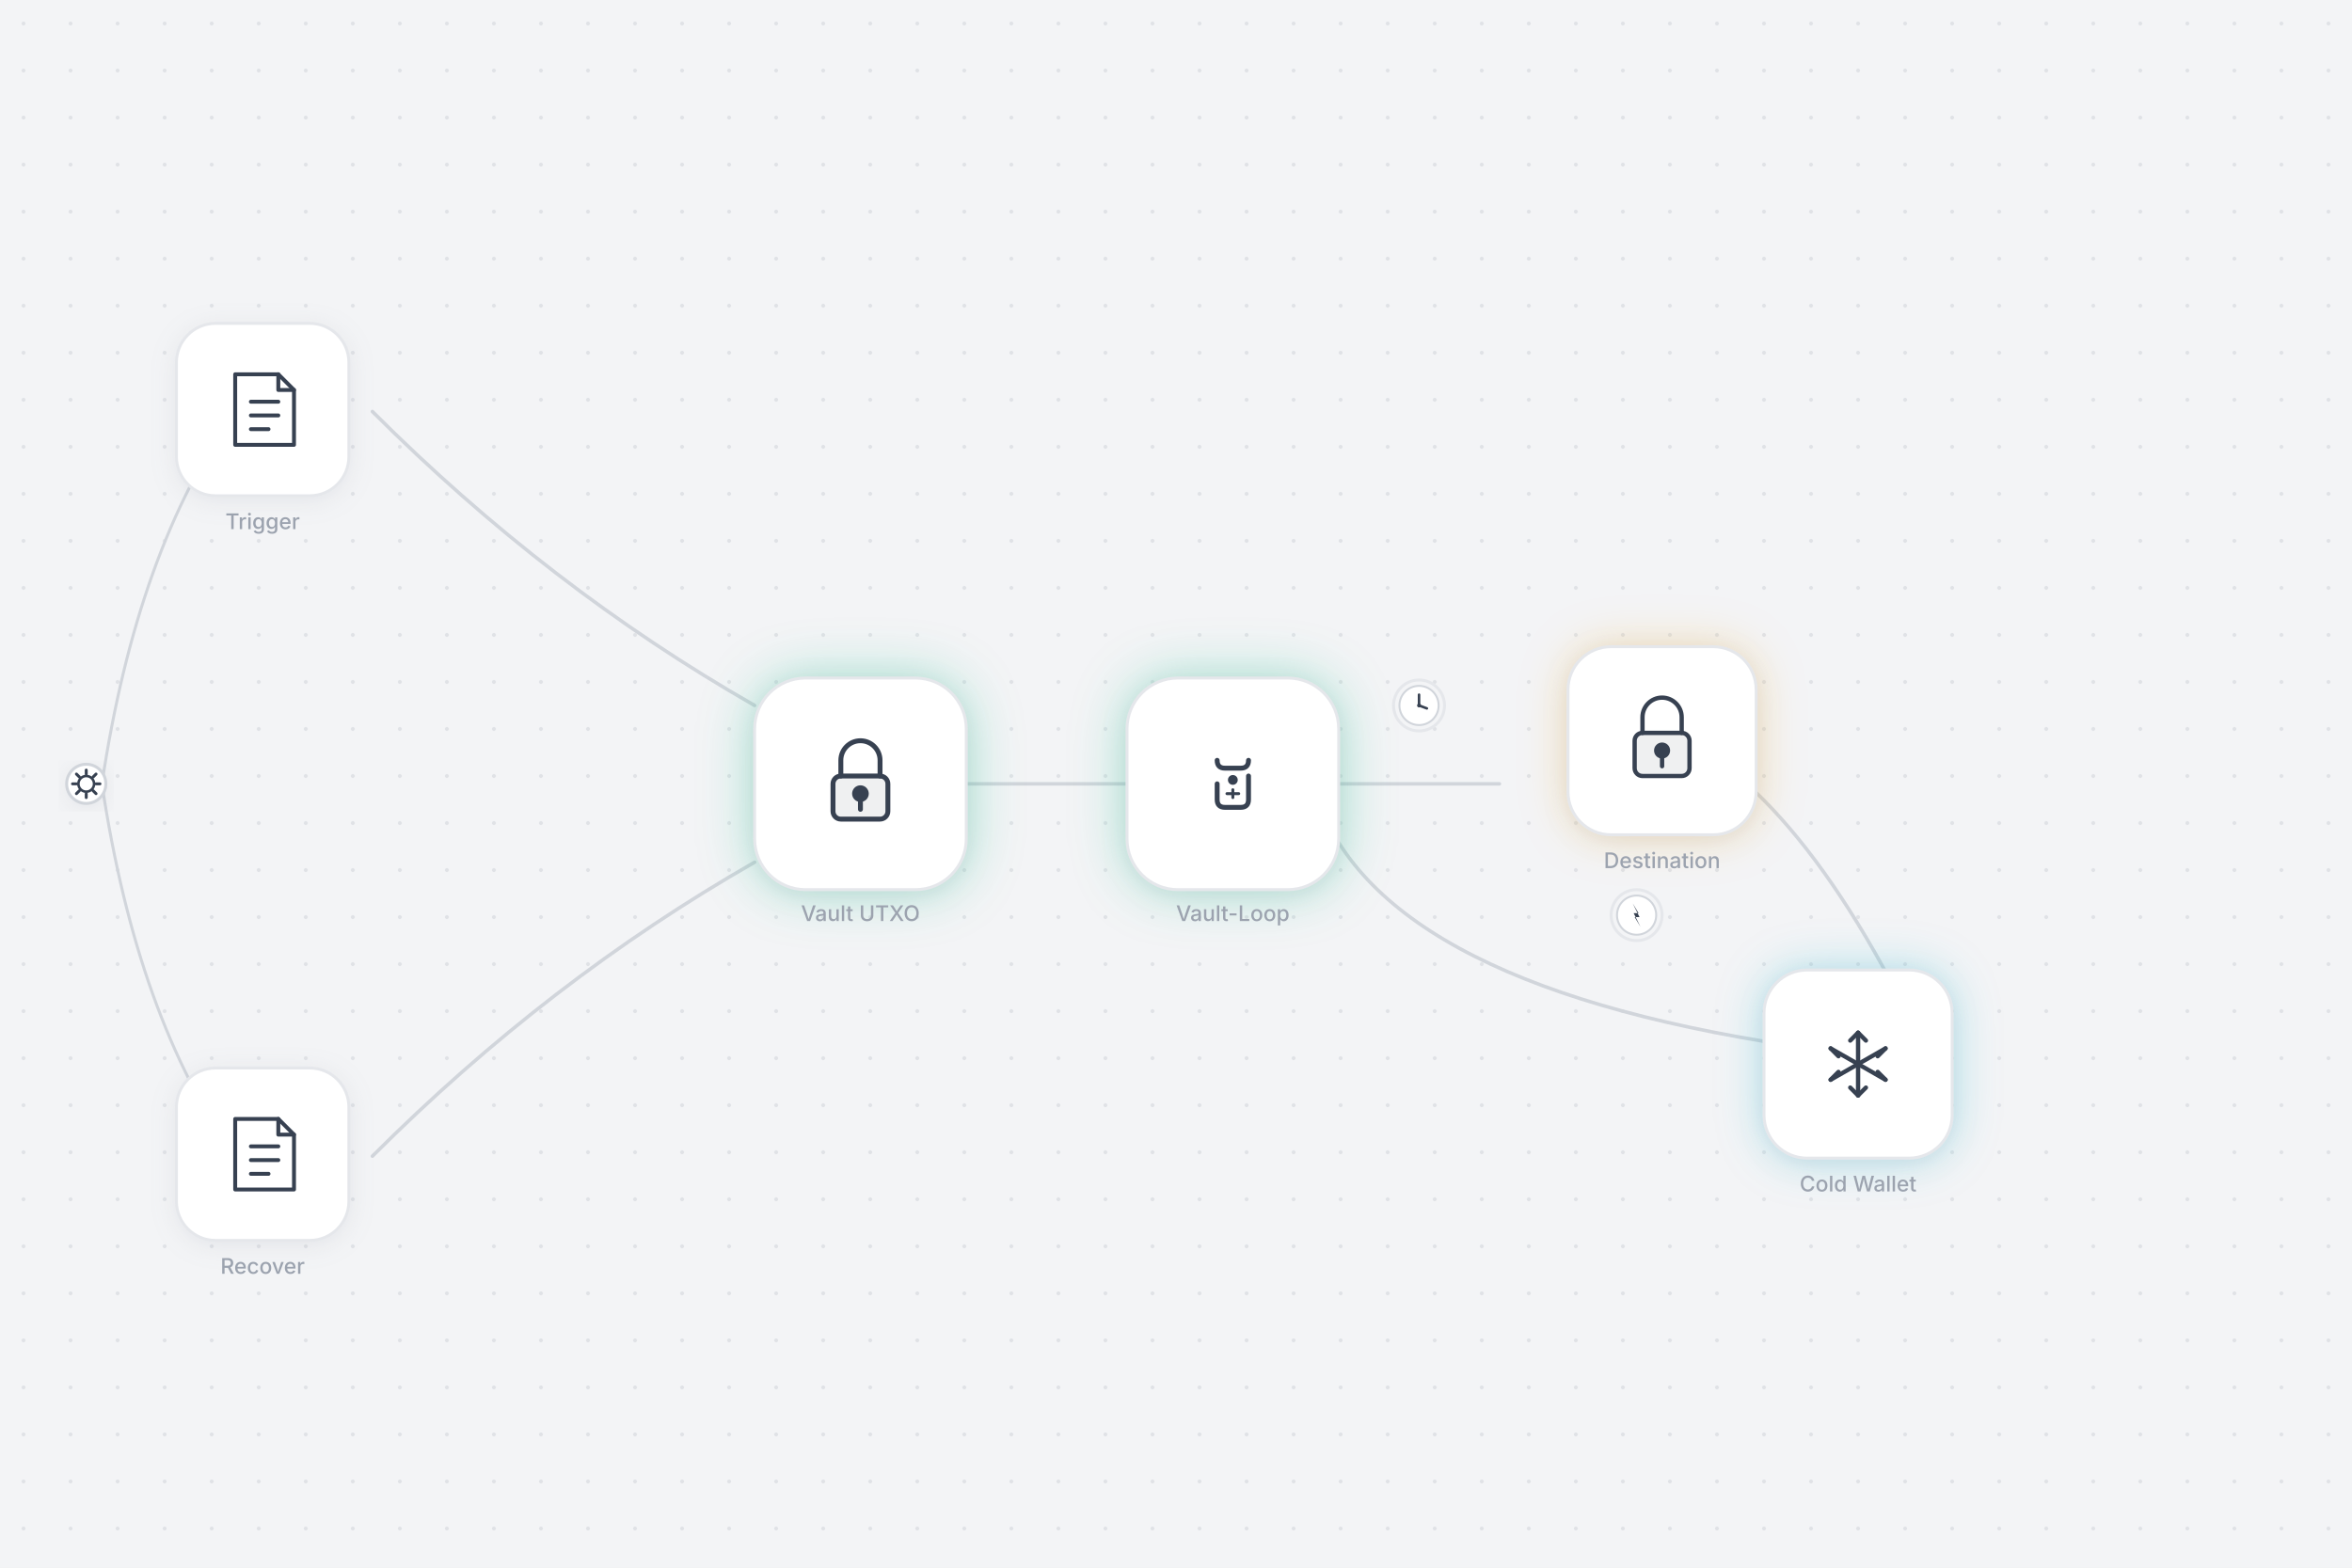
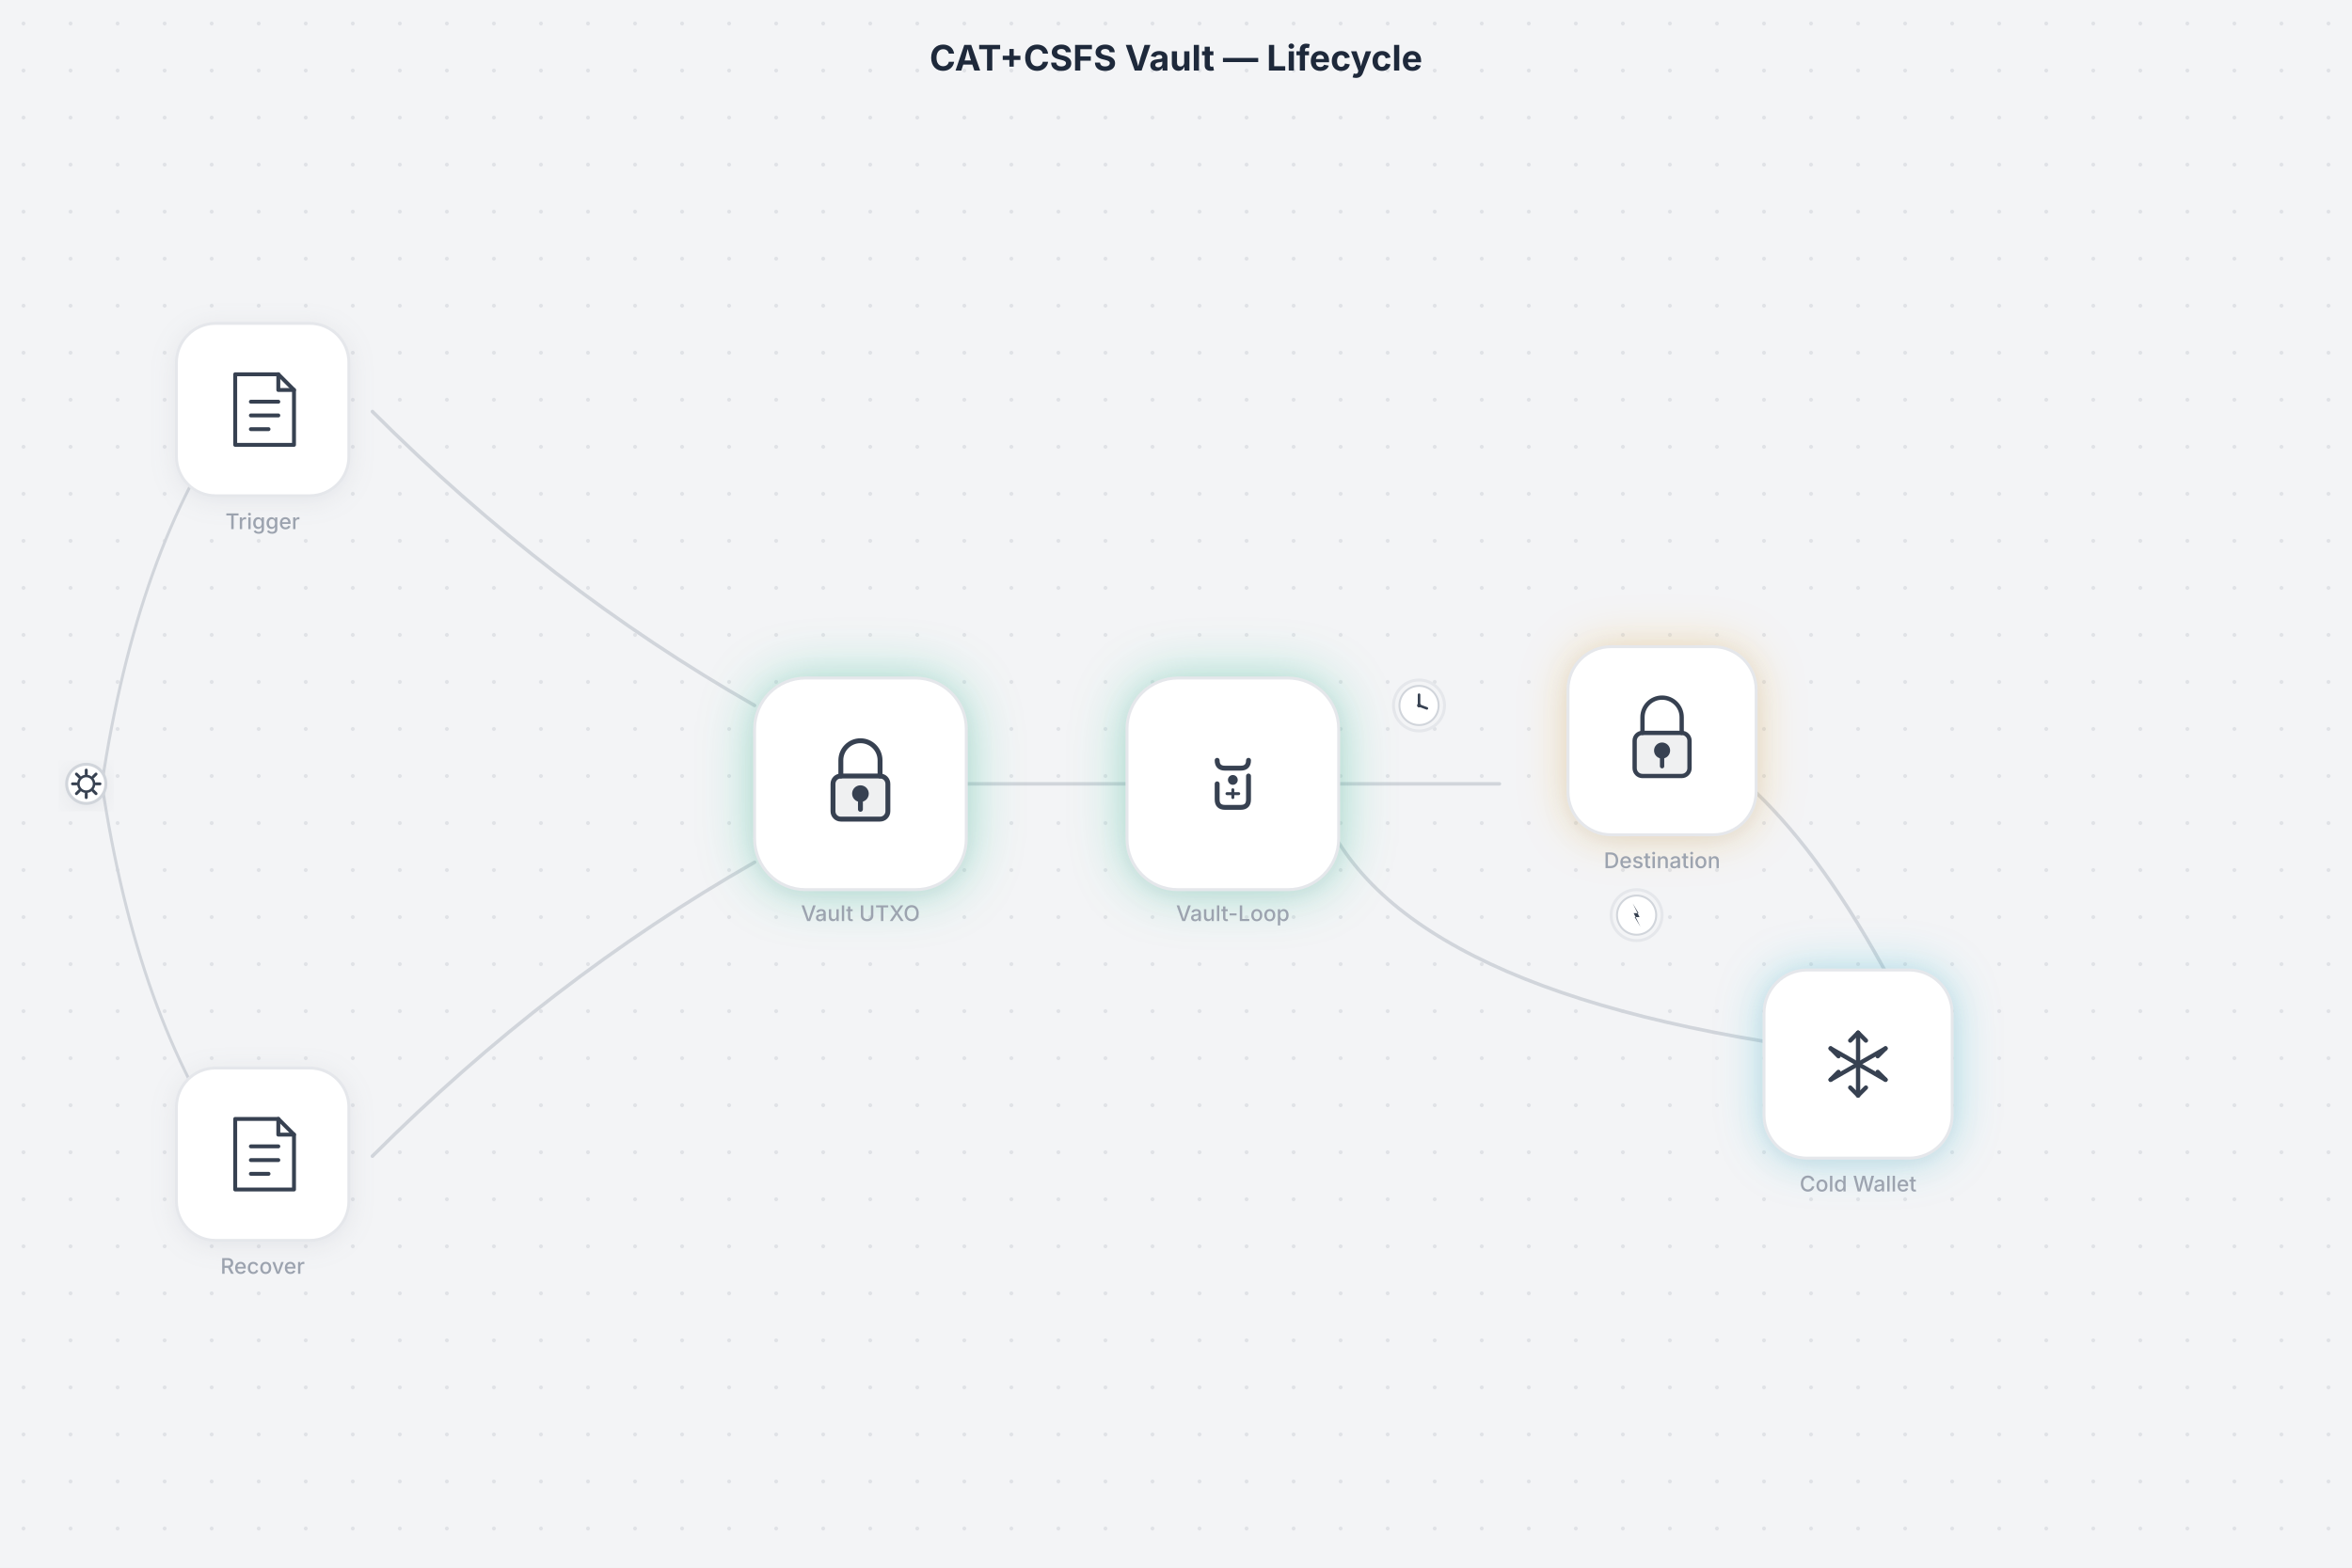
<svg xmlns="http://www.w3.org/2000/svg" viewBox="0 0 1200 800" width="1200" height="800" font-family="system-ui, -apple-system, sans-serif">
  <defs>
    <pattern id="dots" width="24" height="24" patternUnits="userSpaceOnUse">
      <circle cx="12" cy="12" r="1" fill="#c9cdd3" opacity="0.45" />
    </pattern>
    <filter id="cardShadow" x="-20%" y="-20%" width="140%" height="140%">
      <feDropShadow dx="0" dy="2" stdDeviation="6" flood-color="#9ca3b0" flood-opacity="0.18" />
    </filter>
    <filter id="activeGlow" x="-50%" y="-50%" width="200%" height="200%">
      <feDropShadow dx="0" dy="0" stdDeviation="18" flood-color="#ffffff" flood-opacity="0.55" />
      <feDropShadow dx="0" dy="0" stdDeviation="10" flood-color="#e0e7ff" flood-opacity="0.4" />
    </filter>
    <filter id="purpleGlow" x="-40%" y="-40%" width="180%" height="180%">
      <feDropShadow dx="0" dy="0" stdDeviation="12" flood-color="#8b5cf6" flood-opacity="0.3" />
    </filter>
    <filter id="emeraldGlow" x="-40%" y="-40%" width="180%" height="180%">
      <feDropShadow dx="0" dy="0" stdDeviation="14" flood-color="#10b981" flood-opacity="0.35" />
    </filter>
    <filter id="amberGlow" x="-40%" y="-40%" width="180%" height="180%">
      <feDropShadow dx="0" dy="0" stdDeviation="12" flood-color="#f59e0b" flood-opacity="0.28" />
    </filter>
    <filter id="tealGlow" x="-40%" y="-40%" width="180%" height="180%">
      <feDropShadow dx="0" dy="0" stdDeviation="12" flood-color="#06b6d4" flood-opacity="0.3" />
    </filter>
    <filter id="cyanGlow" x="-40%" y="-40%" width="180%" height="180%">
      <feDropShadow dx="0" dy="0" stdDeviation="12" flood-color="#06b6d4" flood-opacity="0.3" />
    </filter>
    <linearGradient id="purpleGrad" x1="0" y1="0" x2="1" y2="1">
      <stop offset="0%" stop-color="#8b5cf6" />
      <stop offset="100%" stop-color="#6d28d9" />
    </linearGradient>
    <linearGradient id="emeraldGrad" x1="0" y1="0" x2="1" y2="1">
      <stop offset="0%" stop-color="#10b981" />
      <stop offset="100%" stop-color="#059669" />
    </linearGradient>
    <linearGradient id="amberGrad" x1="0" y1="0" x2="1" y2="1">
      <stop offset="0%" stop-color="#f59e0b" />
      <stop offset="100%" stop-color="#d97706" />
    </linearGradient>
    <linearGradient id="tealGrad" x1="0" y1="0" x2="1" y2="1">
      <stop offset="0%" stop-color="#14b8a6" />
      <stop offset="100%" stop-color="#0d9488" />
    </linearGradient>
    <linearGradient id="coldGrad" x1="0" y1="0" x2="1" y2="1">
      <stop offset="0%" stop-color="#06b6d4" />
      <stop offset="100%" stop-color="#0891b2" />
    </linearGradient>
  </defs>
  <rect width="1200" height="800" fill="#f3f4f6" />
  <rect width="1200" height="800" fill="url(#dots)" />
+   <text x="600" y="36" fill="#1e293b" font-size="18" text-anchor="middle" font-weight="700">CAT+CSFS Vault — Lifecycle</text>
  <path d="M52,400 Q70,280 120,210" stroke="#d1d5db" stroke-width="1.5" stroke-linecap="round" fill="none" />
  <path d="M52,400 Q70,520 120,590" stroke="#d1d5db" stroke-width="1.5" stroke-linecap="round" fill="none" />
  <circle cx="44" cy="400" r="10" fill="white" stroke="#d1d5db" stroke-width="1.5" filter="url(#cardShadow)" />
  <g transform="translate(44, 400)" stroke="#374151" stroke-width="1.5" stroke-linecap="round" fill="none">
    <circle cx="0" cy="0" r="4" stroke-width="1.3" />
    <line x1="0" y1="-7" x2="0" y2="-5" />
    <line x1="0" y1="5" x2="0" y2="7" />
    <line x1="-7" y1="0" x2="-5" y2="0" />
    <line x1="5" y1="0" x2="7" y2="0" />
    <line x1="-5" y1="-5" x2="-3.5" y2="-3.5" />
    <line x1="3.5" y1="3.5" x2="5" y2="5" />
    <line x1="-5" y1="5" x2="-3.5" y2="3.5" />
    <line x1="3.5" y1="-3.5" x2="5" y2="-5" />
  </g>
  <circle cx="44" cy="400" r="14" fill="none" stroke="#8b5cf6" stroke-width="1.5" opacity="0" filter="url(#purpleGlow)">
    <animate attributeName="opacity" values="0;0;0.5;0.5;0;0" keyTimes="0;0.02;0.038;0.129;0.146;1" dur="16s" repeatCount="indefinite" />
  </circle>
  <path d="M52,400 Q70,280 120,210" stroke="#8b5cf6" stroke-width="1.8" stroke-dasharray="6,5" stroke-linecap="round" fill="none" opacity="0">
    <animate attributeName="opacity" values="0;0;0.45;0.45;0;0" keyTimes="0;0.02;0.032;0.129;0.14;1" dur="16s" repeatCount="indefinite" />
    <animate attributeName="stroke-dashoffset" from="0" to="-11" dur="0.35s" repeatCount="indefinite" />
  </path>
  <path d="M52,400 Q70,520 120,590" stroke="#8b5cf6" stroke-width="1.8" stroke-dasharray="6,5" stroke-linecap="round" fill="none" opacity="0">
    <animate attributeName="opacity" values="0;0;0.45;0.45;0;0" keyTimes="0;0.02;0.032;0.129;0.14;1" dur="16s" repeatCount="indefinite" />
    <animate attributeName="stroke-dashoffset" from="0" to="-11" dur="0.4s" repeatCount="indefinite" />
  </path>
  <path d="M190,210 Q280,300 385,360" stroke="#d1d5db" stroke-width="1.8" stroke-linecap="round" fill="none" />
  <path d="M190,590 Q280,500 385,440" stroke="#d1d5db" stroke-width="1.8" stroke-linecap="round" fill="none" />
  <line x1="482" y1="400" x2="575" y2="400" stroke="#d1d5db" stroke-width="1.8" stroke-linecap="round" />
  <line x1="683" y1="400" x2="765" y2="400" stroke="#d1d5db" stroke-width="1.8" stroke-linecap="round" />
  <path d="M683,430 Q740,520 985,542" stroke="#d1d5db" stroke-width="1.8" stroke-linecap="round" fill="none" />
  <path d="M845,370 Q920,400 985,542" stroke="#d1d5db" stroke-width="1.8" stroke-linecap="round" fill="none" />
  <path d="M190,210 Q280,300 385,360" stroke="#8b5cf6" stroke-width="2.2" stroke-dasharray="8,6" stroke-linecap="round" fill="none" opacity="0">
    <animate attributeName="opacity" values="0;0;0.55;0.55;0;0" keyTimes="0;0.038;0.048;0.129;0.14;1" dur="16s" repeatCount="indefinite" />
    <animate attributeName="stroke-dashoffset" from="0" to="-14" dur="0.45s" repeatCount="indefinite" />
  </path>
  <path d="M190,590 Q280,500 385,440" stroke="#8b5cf6" stroke-width="2.2" stroke-dasharray="8,6" stroke-linecap="round" fill="none" opacity="0">
    <animate attributeName="opacity" values="0;0;0.55;0.55;0;0" keyTimes="0;0.038;0.048;0.129;0.14;1" dur="16s" repeatCount="indefinite" />
    <animate attributeName="stroke-dashoffset" from="0" to="-14" dur="0.5s" repeatCount="indefinite" />
  </path>
  <line x1="482" y1="400" x2="575" y2="400" stroke="#10b981" stroke-width="2.2" stroke-dasharray="8,6" stroke-linecap="round" opacity="0">
    <animate attributeName="opacity" values="0;0;0.55;0.55;0;0" keyTimes="0;0.14;0.151;0.223;0.234;1" dur="16s" repeatCount="indefinite" />
    <animate attributeName="stroke-dashoffset" from="0" to="-14" dur="0.4s" repeatCount="indefinite" />
  </line>
  <line x1="683" y1="400" x2="765" y2="400" stroke="#f59e0b" stroke-width="2.2" stroke-dasharray="8,6" stroke-linecap="round" opacity="0">
    <animate attributeName="opacity" values="0;0;0.55;0.55;0;0" keyTimes="0;0.32;0.343;0.5;0.523;1" dur="16s" repeatCount="indefinite" />
    <animate attributeName="stroke-dashoffset" from="0" to="-14" dur="0.8s" repeatCount="indefinite" />
  </line>
  <path d="M683,430 Q740,520 985,542" stroke="#06b6d4" stroke-width="2.2" stroke-dasharray="8,6" stroke-linecap="round" fill="none" opacity="0">
    <animate attributeName="opacity" values="0;0;0.55;0.55;0;0" keyTimes="0;0.53;0.553;0.65;0.673;1" dur="16s" repeatCount="indefinite" />
    <animate attributeName="stroke-dashoffset" from="0" to="-14" dur="0.25s" repeatCount="indefinite" />
  </path>
  <path d="M845,370 Q920,400 985,542" stroke="#ef4444" stroke-width="2.2" stroke-dasharray="8,6" stroke-linecap="round" fill="none" opacity="0">
    <animate attributeName="opacity" values="0;0;0.6;0.6;0;0" keyTimes="0;0.625;0.675;0.775;0.825;1" dur="16s" repeatCount="indefinite" />
    <animate attributeName="stroke-dashoffset" from="0" to="-14" dur="0.35s" repeatCount="indefinite" />
  </path>
  <g transform="translate(724, 360)">
    <circle cx="0" cy="0" r="13" fill="#f3f4f6" stroke="#e5e7eb" stroke-width="1.5" />
    <circle cx="0" cy="0" r="10" fill="white" stroke="#d1d5db" stroke-width="1" />
    <line x1="0" y1="0" x2="0" y2="-5.5" stroke="#374151" stroke-width="1.3" stroke-linecap="round" />
    <line x1="0" y1="0" x2="4" y2="1.5" stroke="#374151" stroke-width="1.3" stroke-linecap="round">
      <animateTransform attributeName="transform" type="rotate" values="0;0;0;360;360;0;0" keyTimes="0;0.32;0.343;0.5;0.523;0.54;1" dur="16s" repeatCount="indefinite" />
    </line>
    <circle cx="0" cy="0" r="1" fill="#374151" />
  </g>
  <g transform="translate(835, 467)">
    <circle cx="0" cy="0" r="13" fill="#f3f4f6" stroke="#e5e7eb" stroke-width="1.5" />
    <circle cx="0" cy="0" r="10" fill="white" stroke="#d1d5db" stroke-width="1" />
    <path d="M-2,-6 L1,-1 L-1.5,-1 L2,6 L-1,1 L1.5,1 Z" fill="#374151" stroke="none" />
    <circle cx="0" cy="0" r="9" fill="#06b6d4" opacity="0">
      <animate attributeName="opacity" values="0;0;0.6;0;0.6;0;0.6;0;0" keyTimes="0;0.53;0.56;0.58;0.6;0.62;0.64;0.66;1" dur="16s" repeatCount="indefinite" />
    </circle>
    <path d="M-2,-6 L1,-1 L-1.5,-1 L2,6 L-1,1 L1.5,1 Z" fill="white" stroke="none" opacity="0">
      <animate attributeName="opacity" values="0;0;1;0;1;0;1;0;0" keyTimes="0;0.53;0.56;0.58;0.6;0.62;0.64;0.66;1" dur="16s" repeatCount="indefinite" />
    </path>
  </g>
  <g opacity="0">
    <animate attributeName="opacity" values="0;0;1;1;0;0" keyTimes="0;0.038;0.048;0.129;0.14;1" dur="16s" repeatCount="indefinite" />
    <circle r="3.5" fill="#8b5cf6">
      <animate attributeName="opacity" values="0.1;0.8;0.8;0.1" dur="0.75s" repeatCount="indefinite" />
      <animateMotion path="M52,400 Q70,280 120,210" dur="0.75s" repeatCount="indefinite" />
    </circle>
    <circle r="2" fill="#c4b5fd">
      <animate attributeName="opacity" values="0.1;0.5;0.5;0.1" dur="0.75s" repeatCount="indefinite" begin="0.35s" />
      <animateMotion path="M52,400 Q70,280 120,210" dur="0.75s" repeatCount="indefinite" begin="0.35s" />
    </circle>
    <circle r="3.5" fill="#8b5cf6">
      <animate attributeName="opacity" values="0.1;0.8;0.8;0.1" dur="0.8s" repeatCount="indefinite" />
      <animateMotion path="M52,400 Q70,520 120,590" dur="0.8s" repeatCount="indefinite" />
    </circle>
    <circle r="2" fill="#c4b5fd">
      <animate attributeName="opacity" values="0.1;0.5;0.5;0.1" dur="0.8s" repeatCount="indefinite" begin="0.38s" />
      <animateMotion path="M52,400 Q70,520 120,590" dur="0.8s" repeatCount="indefinite" begin="0.38s" />
    </circle>
  </g>
  <g opacity="0">
    <animate attributeName="opacity" values="0;0;1;1;0;0" keyTimes="0;0.14;0.151;0.223;0.234;1" dur="16s" repeatCount="indefinite" />
    <circle r="3.5" fill="#10b981">
      <animate attributeName="opacity" values="0.1;0.8;0.8;0.1" dur="0.7s" repeatCount="indefinite" />
      <animateMotion path="M190,210 Q280,300 385,360" dur="0.7s" repeatCount="indefinite" />
    </circle>
    <circle r="2" fill="#6ee7b7">
      <animate attributeName="opacity" values="0.1;0.5;0.5;0.1" dur="0.7s" repeatCount="indefinite" begin="0.33s" />
      <animateMotion path="M190,210 Q280,300 385,360" dur="0.7s" repeatCount="indefinite" begin="0.33s" />
    </circle>
    <circle r="3.5" fill="#10b981">
      <animate attributeName="opacity" values="0.1;0.8;0.8;0.1" dur="0.75s" repeatCount="indefinite" />
      <animateMotion path="M190,590 Q280,500 385,440" dur="0.75s" repeatCount="indefinite" />
    </circle>
    <circle r="2" fill="#6ee7b7">
      <animate attributeName="opacity" values="0.1;0.5;0.5;0.1" dur="0.75s" repeatCount="indefinite" begin="0.36s" />
      <animateMotion path="M190,590 Q280,500 385,440" dur="0.75s" repeatCount="indefinite" begin="0.36s" />
    </circle>
  </g>
  <g opacity="0">
    <animate attributeName="opacity" values="0;0;1;1;0;0" keyTimes="0;0.14;0.151;0.223;0.234;1" dur="16s" repeatCount="indefinite" />
    <circle r="4" fill="#10b981">
      <animate attributeName="opacity" values="0.1;0.9;0.9;0.1" dur="0.6s" repeatCount="indefinite" />
      <animate attributeName="cx" from="482" to="575" dur="0.6s" repeatCount="indefinite" />
      <animate attributeName="cy" from="400" to="400" dur="0.6s" repeatCount="indefinite" />
    </circle>
    <circle r="2.5" fill="#6ee7b7">
      <animate attributeName="opacity" values="0.1;0.6;0.6;0.1" dur="0.6s" repeatCount="indefinite" begin="0.28s" />
      <animate attributeName="cx" from="482" to="575" dur="0.6s" repeatCount="indefinite" begin="0.28s" />
      <animate attributeName="cy" from="400" to="400" dur="0.6s" repeatCount="indefinite" begin="0.28s" />
    </circle>
  </g>
  <g opacity="0">
    <animate attributeName="opacity" values="0;0;1;1;0;0" keyTimes="0;0.32;0.343;0.5;0.523;1" dur="16s" repeatCount="indefinite" />
    <circle r="3.5" fill="#f59e0b">
      <animate attributeName="opacity" values="0.1;0.7;0.7;0.1" dur="1.6s" repeatCount="indefinite" />
      <animate attributeName="cx" from="683" to="765" dur="1.6s" repeatCount="indefinite" />
      <animate attributeName="cy" from="400" to="400" dur="1.6s" repeatCount="indefinite" />
    </circle>
    <circle r="2" fill="#fde68a">
      <animate attributeName="opacity" values="0.1;0.4;0.4;0.1" dur="1.6s" repeatCount="indefinite" begin="0.7s" />
      <animate attributeName="cx" from="683" to="765" dur="1.6s" repeatCount="indefinite" begin="0.7s" />
      <animate attributeName="cy" from="400" to="400" dur="1.6s" repeatCount="indefinite" begin="0.7s" />
    </circle>
  </g>
  <g opacity="0">
    <animate attributeName="opacity" values="0;0;1;1;0;0" keyTimes="0;0.53;0.553;0.65;0.673;1" dur="16s" repeatCount="indefinite" />
    <circle r="3.5" fill="#06b6d4">
      <animate attributeName="opacity" values="0.1;0.9;0.9;0.1" dur="0.4s" repeatCount="indefinite" />
      <animateMotion path="M683,430 Q740,520 985,542" dur="0.4s" repeatCount="indefinite" />
    </circle>
    <circle r="2.5" fill="#67e8f9">
      <animate attributeName="opacity" values="0.1;0.6;0.6;0.1" dur="0.4s" repeatCount="indefinite" begin="0.18s" />
      <animateMotion path="M683,430 Q740,520 985,542" dur="0.4s" repeatCount="indefinite" begin="0.18s" />
    </circle>
  </g>
  <g opacity="0">
    <animate attributeName="opacity" values="0;0;1;1;0;0" keyTimes="0;0.625;0.675;0.775;0.825;1" dur="16s" repeatCount="indefinite" />
    <circle r="3.5" fill="#ef4444">
      <animate attributeName="opacity" values="0.2;0.9;0.9;0.2" dur="0.5s" repeatCount="indefinite" />
      <animateMotion path="M845,370 Q920,400 985,542" dur="0.5s" repeatCount="indefinite" />
    </circle>
    <circle r="2" fill="#fca5a5">
      <animate attributeName="opacity" values="0.1;0.5;0.5;0.1" dur="0.5s" repeatCount="indefinite" begin="0.22s" />
      <animateMotion path="M845,370 Q920,400 985,542" dur="0.5s" repeatCount="indefinite" begin="0.22s" />
    </circle>
  </g>
  <g aria-label="Trigger leaf script">
    <g transform="translate(90, 165)">
      <rect x="0" y="0" width="88" height="88" rx="20" fill="white" stroke="#e5e7eb" stroke-width="1.5" filter="url(#cardShadow)" />
      <g transform="translate(44, 44)" stroke="#374151" stroke-width="2" stroke-linecap="round" stroke-linejoin="round" fill="none">
        <path d="M-14,-18 L8,-18 L16,-10 L16,18 L-14,18 Z" />
        <path d="M8,-18 L8,-10 L16,-10" />
        <line x1="-6" y1="-4" x2="8" y2="-4" />
        <line x1="-6" y1="3" x2="8" y2="3" />
        <line x1="-6" y1="10" x2="3" y2="10" />
      </g>
      <rect x="-4" y="-4" width="96" height="96" rx="24" fill="none" stroke="#a78bfa" stroke-width="1.5" opacity="0" filter="url(#activeGlow)">
        <animate attributeName="opacity" values="0;0;0.4;0.4;0;0" keyTimes="0;0.022;0.038;0.129;0.146;1" dur="16s" repeatCount="indefinite" />
      </rect>
    </g>
    <text x="134" y="270" fill="#9ca3af" font-size="11" text-anchor="middle" font-weight="500">Trigger</text>
  </g>
  <g aria-label="Recover leaf script">
    <g transform="translate(90, 545)">
      <rect x="0" y="0" width="88" height="88" rx="20" fill="white" stroke="#e5e7eb" stroke-width="1.5" filter="url(#cardShadow)" />
      <g transform="translate(44, 44)" stroke="#374151" stroke-width="2" stroke-linecap="round" stroke-linejoin="round" fill="none">
        <path d="M-14,-18 L8,-18 L16,-10 L16,18 L-14,18 Z" />
        <path d="M8,-18 L8,-10 L16,-10" />
        <line x1="-6" y1="-4" x2="8" y2="-4" />
        <line x1="-6" y1="3" x2="8" y2="3" />
        <line x1="-6" y1="10" x2="3" y2="10" />
      </g>
      <rect x="-4" y="-4" width="96" height="96" rx="24" fill="none" stroke="#a78bfa" stroke-width="1.5" opacity="0" filter="url(#activeGlow)">
        <animate attributeName="opacity" values="0;0;0.4;0.4;0;0" keyTimes="0;0.032;0.048;0.129;0.146;1" dur="16s" repeatCount="indefinite" />
      </rect>
    </g>
    <text x="134" y="650" fill="#9ca3af" font-size="11" text-anchor="middle" font-weight="500">Recover</text>
  </g>
  <g aria-label="Vault UTXO P2TR">
    <g transform="translate(385, 346)">
      <rect x="0" y="0" width="108" height="108" rx="26" fill="url(#emeraldGrad)" filter="url(#emeraldGlow)" />
      <g transform="translate(54, 54)" stroke="white" stroke-width="2.5" stroke-linecap="round" stroke-linejoin="round" fill="none">
        <path d="M-10,-4 L-10,-12 A10,10 0 0,1 10,-12 L10,-4" />
        <rect x="-14" y="-4" width="28" height="22" rx="4" fill="rgba(255,255,255,0.15)" stroke="white" />
        <circle cx="0" cy="5" r="3" fill="white" />
        <line x1="0" y1="8" x2="0" y2="13" stroke="white" stroke-width="2.5" />
      </g>
      <rect x="0" y="0" width="108" height="108" rx="26" fill="white" stroke="#e5e7eb" stroke-width="1.5" filter="url(#cardShadow)">
        <animate attributeName="opacity" values="1;1;0;0;1;1" keyTimes="0;0.102;0.129;0.725;0.85;1" dur="16s" repeatCount="indefinite" />
      </rect>
      <g transform="translate(54, 54)" stroke="#374151" stroke-width="2.5" stroke-linecap="round" stroke-linejoin="round" fill="none">
        <animate attributeName="opacity" values="1;1;0;0;1;1" keyTimes="0;0.102;0.129;0.725;0.85;1" dur="16s" repeatCount="indefinite" />
        <path d="M-10,-4 L-10,-12 A10,10 0 0,1 10,-12 L10,-4" />
        <rect x="-14" y="-4" width="28" height="22" rx="4" fill="rgba(55,65,81,0.08)" stroke="#374151" />
        <circle cx="0" cy="5" r="3" fill="#374151" />
        <line x1="0" y1="8" x2="0" y2="13" stroke="#374151" stroke-width="2.5" />
      </g>
      <rect x="-6" y="-6" width="120" height="120" rx="32" fill="none" stroke="white" stroke-width="2" opacity="0" filter="url(#activeGlow)">
        <animate attributeName="opacity" values="0;0;0.7;0.7;0;0" keyTimes="0;0.102;0.118;0.162;0.184;1" dur="16s" repeatCount="indefinite" />
      </rect>
      <rect x="-6" y="-6" width="120" height="120" rx="32" fill="none" stroke="white" stroke-width="1.5" opacity="0">
        <animate attributeName="opacity" values="0;0;0.5;0.5;0;0" keyTimes="0;0.102;0.118;0.162;0.184;1" dur="16s" repeatCount="indefinite" />
        <animate attributeName="x" values="-6;-10;-6" dur="1.2s" repeatCount="indefinite" />
        <animate attributeName="y" values="-6;-10;-6" dur="1.2s" repeatCount="indefinite" />
        <animate attributeName="width" values="120;128;120" dur="1.2s" repeatCount="indefinite" />
        <animate attributeName="height" values="120;128;120" dur="1.2s" repeatCount="indefinite" />
      </rect>
    </g>
    <text x="439" y="470" fill="#9ca3af" font-size="11" text-anchor="middle" font-weight="500">Vault UTXO</text>
  </g>
  <g aria-label="Vault-Loop staging UTXO">
    <g transform="translate(575, 346)">
      <rect x="0" y="0" width="108" height="108" rx="26" fill="url(#emeraldGrad)" filter="url(#emeraldGlow)" />
      <g transform="translate(54, 54)" stroke="white" stroke-width="2.5" stroke-linecap="round" stroke-linejoin="round" fill="none">
        <path d="M-8,-12 Q-8,-8 -4,-8 L4,-8 Q8,-8 8,-12 M8,-4 L8,8 Q8,12 4,12 L-4,12 Q-8,12 -8,8 L-8,0" />
        <circle cx="0" cy="-2" r="2" fill="white" stroke="white" stroke-width="1" />
        <path d="M-3,5 L3,5 M0,3 L0,7" stroke="white" stroke-width="1.5" stroke-linecap="round" />
      </g>
      <rect x="0" y="0" width="108" height="108" rx="26" fill="white" stroke="#e5e7eb" stroke-width="1.5" filter="url(#cardShadow)">
        <animate attributeName="opacity" values="1;1;0;0;1;1" keyTimes="0;0.184;0.212;0.725;0.85;1" dur="16s" repeatCount="indefinite" />
      </rect>
      <g transform="translate(54, 54)" stroke="#374151" stroke-width="2.5" stroke-linecap="round" stroke-linejoin="round" fill="none">
        <animate attributeName="opacity" values="1;1;0;0;1;1" keyTimes="0;0.184;0.212;0.725;0.85;1" dur="16s" repeatCount="indefinite" />
        <path d="M-8,-12 Q-8,-8 -4,-8 L4,-8 Q8,-8 8,-12 M8,-4 L8,8 Q8,12 4,12 L-4,12 Q-8,12 -8,8 L-8,0" />
        <circle cx="0" cy="-2" r="2" fill="#374151" stroke="#374151" stroke-width="1" />
        <path d="M-3,5 L3,5 M0,3 L0,7" stroke="#374151" stroke-width="1.5" stroke-linecap="round" />
      </g>
      <rect x="-6" y="-6" width="120" height="120" rx="32" fill="none" stroke="white" stroke-width="2" opacity="0" filter="url(#activeGlow)">
        <animate attributeName="opacity" values="0;0;0.7;0.7;0;0" keyTimes="0;0.184;0.201;0.246;0.272;1" dur="16s" repeatCount="indefinite" />
      </rect>
      <rect x="-6" y="-6" width="120" height="120" rx="32" fill="none" stroke="white" stroke-width="1.5" opacity="0">
        <animate attributeName="opacity" values="0;0;0.5;0.5;0;0" keyTimes="0;0.184;0.201;0.246;0.272;1" dur="16s" repeatCount="indefinite" />
        <animate attributeName="x" values="-6;-10;-6" dur="1.4s" repeatCount="indefinite" />
        <animate attributeName="y" values="-6;-10;-6" dur="1.4s" repeatCount="indefinite" />
        <animate attributeName="width" values="120;128;120" dur="1.4s" repeatCount="indefinite" />
        <animate attributeName="height" values="120;128;120" dur="1.4s" repeatCount="indefinite" />
      </rect>
    </g>
    <text x="629" y="470" fill="#9ca3af" font-size="11" text-anchor="middle" font-weight="500">Vault-Loop</text>
  </g>
  <g aria-label="Locked destination address">
    <g transform="translate(800, 330)">
      <rect x="0" y="0" width="96" height="96" rx="22" fill="url(#amberGrad)" filter="url(#amberGlow)" />
      <g transform="translate(48, 48)" stroke="white" stroke-width="2.2" stroke-linecap="round" stroke-linejoin="round" fill="none">
        <path d="M-10,-4 L-10,-12 A10,10 0 0,1 10,-12 L10,-4" />
        <rect x="-14" y="-4" width="28" height="22" rx="4" fill="rgba(255,255,255,0.15)" stroke="white" />
        <circle cx="0" cy="5" r="3" fill="white" />
        <line x1="0" y1="8" x2="0" y2="13" stroke="white" stroke-width="2.2" />
      </g>
      <rect x="0" y="0" width="96" height="96" rx="22" fill="white" stroke="#e5e7eb" stroke-width="1.5" filter="url(#cardShadow)">
        <animate attributeName="opacity" values="1;1;0;0;0.75;0.75;1;1" keyTimes="0;0.285;0.343;0.4;0.675;0.85;0.9;1" dur="16s" repeatCount="indefinite" />
      </rect>
      <g transform="translate(48, 48)" stroke="#374151" stroke-width="2.2" stroke-linecap="round" stroke-linejoin="round" fill="none">
        <animate attributeName="opacity" values="1;1;0;0;0.75;0.75;1;1" keyTimes="0;0.285;0.343;0.4;0.675;0.85;0.9;1" dur="16s" repeatCount="indefinite" />
        <path d="M-10,-4 L-10,-12 A10,10 0 0,1 10,-12 L10,-4" />
        <rect x="-14" y="-4" width="28" height="22" rx="4" fill="rgba(55,65,81,0.08)" stroke="#374151" />
        <circle cx="0" cy="5" r="3" fill="#374151" />
        <line x1="0" y1="8" x2="0" y2="13" stroke="#374151" stroke-width="2.2" />
      </g>
      <rect x="-5" y="-5" width="106" height="106" rx="27" fill="none" stroke="white" stroke-width="2" opacity="0" filter="url(#activeGlow)">
        <animate attributeName="opacity" values="0;0;0.6;0.6;0;0" keyTimes="0;0.285;0.32;0.4;0.45;1" dur="16s" repeatCount="indefinite" />
      </rect>
      <rect x="-5" y="-5" width="106" height="106" rx="27" fill="none" stroke="white" stroke-width="1.5" opacity="0">
        <animate attributeName="opacity" values="0;0;0.4;0.4;0;0" keyTimes="0;0.285;0.32;0.4;0.45;1" dur="16s" repeatCount="indefinite" />
        <animate attributeName="x" values="-5;-9;-5" dur="1.2s" repeatCount="indefinite" />
        <animate attributeName="y" values="-5;-9;-5" dur="1.2s" repeatCount="indefinite" />
        <animate attributeName="width" values="106;114;106" dur="1.2s" repeatCount="indefinite" />
        <animate attributeName="height" values="106;114;106" dur="1.2s" repeatCount="indefinite" />
      </rect>
      <rect x="-3" y="-3" width="102" height="102" rx="25" fill="none" stroke="#ef4444" stroke-width="2.5" opacity="0">
        <animate attributeName="opacity" values="0;0;0.8;0;0.7;0;0" keyTimes="0;0.594;0.613;0.638;0.663;0.688;1" dur="16s" repeatCount="indefinite" />
      </rect>
    </g>
    <text x="848" y="443" fill="#9ca3af" font-size="11" text-anchor="middle" font-weight="500">Destination</text>
  </g>
  <g aria-label="Cold storage recovery destination">
    <g transform="translate(900, 495)">
      <rect x="0" y="0" width="96" height="96" rx="22" fill="url(#coldGrad)" filter="url(#cyanGlow)" />
      <g transform="translate(48, 48)" stroke="white" stroke-width="2.2" stroke-linecap="round" fill="none">
        <line x1="0" y1="-16" x2="0" y2="16" />
        <line x1="-14" y1="-8" x2="14" y2="8" />
        <line x1="-14" y1="8" x2="14" y2="-8" />
        <line x1="0" y1="-16" x2="-4" y2="-12" />
        <line x1="0" y1="-16" x2="4" y2="-12" />
        <line x1="0" y1="16" x2="-4" y2="12" />
        <line x1="0" y1="16" x2="4" y2="12" />
        <line x1="-14" y1="-8" x2="-10" y2="-4" />
        <line x1="14" y1="8" x2="10" y2="4" />
        <line x1="-14" y1="8" x2="-10" y2="4" />
        <line x1="14" y1="-8" x2="10" y2="-4" />
      </g>
      <rect x="0" y="0" width="96" height="96" rx="22" fill="white" stroke="#e5e7eb" stroke-width="1.5" filter="url(#cardShadow)">
        <animate attributeName="opacity" values="1;1;0;0;0;1;1" keyTimes="0;0.508;0.566;0.6;0.825;0.9;1" dur="16s" repeatCount="indefinite" />
      </rect>
      <g transform="translate(48, 48)" stroke="#374151" stroke-width="2.2" stroke-linecap="round" fill="none">
        <animate attributeName="opacity" values="1;1;0;0;0;1;1" keyTimes="0;0.508;0.566;0.6;0.825;0.9;1" dur="16s" repeatCount="indefinite" />
        <line x1="0" y1="-16" x2="0" y2="16" />
        <line x1="-14" y1="-8" x2="14" y2="8" />
        <line x1="-14" y1="8" x2="14" y2="-8" />
        <line x1="0" y1="-16" x2="-4" y2="-12" />
        <line x1="0" y1="-16" x2="4" y2="-12" />
        <line x1="0" y1="16" x2="-4" y2="12" />
        <line x1="0" y1="16" x2="4" y2="12" />
        <line x1="-14" y1="-8" x2="-10" y2="-4" />
        <line x1="14" y1="8" x2="10" y2="4" />
        <line x1="-14" y1="8" x2="-10" y2="4" />
        <line x1="14" y1="-8" x2="10" y2="-4" />
      </g>
      <rect x="-5" y="-5" width="106" height="106" rx="27" fill="none" stroke="white" stroke-width="2" opacity="0" filter="url(#activeGlow)">
        <animate attributeName="opacity" values="0;0;0.6;0.6;0;0" keyTimes="0;0.508;0.543;0.589;0.625;1" dur="16s" repeatCount="indefinite" />
      </rect>
      <rect x="-5" y="-5" width="106" height="106" rx="27" fill="none" stroke="white" stroke-width="1.5" opacity="0">
        <animate attributeName="opacity" values="0;0;0.4;0.4;0;0" keyTimes="0;0.508;0.543;0.589;0.625;1" dur="16s" repeatCount="indefinite" />
        <animate attributeName="x" values="-5;-9;-5" dur="1.2s" repeatCount="indefinite" />
        <animate attributeName="y" values="-5;-9;-5" dur="1.2s" repeatCount="indefinite" />
        <animate attributeName="width" values="106;114;106" dur="1.2s" repeatCount="indefinite" />
        <animate attributeName="height" values="106;114;106" dur="1.2s" repeatCount="indefinite" />
      </rect>
      <rect x="-5" y="-5" width="106" height="106" rx="27" fill="none" stroke="#06b6d4" stroke-width="2.5" opacity="0" filter="url(#cyanGlow)">
        <animate attributeName="opacity" values="0;0;0.7;0.7;0;0" keyTimes="0;0.65;0.7;0.775;0.825;1" dur="16s" repeatCount="indefinite" />
      </rect>
      <rect x="48" y="48" width="0" height="0" rx="0" fill="none" stroke="#06b6d4" stroke-width="2" opacity="0">
        <animate attributeName="opacity" values="0;0;0.6;0;0" keyTimes="0;0.543;0.554;0.6;1" dur="16s" repeatCount="indefinite" />
        <animate attributeName="x" values="48;48;-20;-20" keyTimes="0;0.543;0.6;1" dur="16s" repeatCount="indefinite" />
        <animate attributeName="y" values="48;48;-20;-20" keyTimes="0;0.543;0.6;1" dur="16s" repeatCount="indefinite" />
        <animate attributeName="width" values="0;0;136;136" keyTimes="0;0.543;0.6;1" dur="16s" repeatCount="indefinite" />
        <animate attributeName="height" values="0;0;136;136" keyTimes="0;0.543;0.6;1" dur="16s" repeatCount="indefinite" />
        <animate attributeName="rx" values="0;0;40;40" keyTimes="0;0.543;0.6;1" dur="16s" repeatCount="indefinite" />
      </rect>
      <rect x="48" y="48" width="0" height="0" rx="0" fill="none" stroke="#06b6d4" stroke-width="1.5" opacity="0">
        <animate attributeName="opacity" values="0;0;0.45;0;0" keyTimes="0;0.566;0.577;0.65;1" dur="16s" repeatCount="indefinite" />
        <animate attributeName="x" values="48;48;-25;-25" keyTimes="0;0.566;0.65;1" dur="16s" repeatCount="indefinite" />
        <animate attributeName="y" values="48;48;-25;-25" keyTimes="0;0.566;0.65;1" dur="16s" repeatCount="indefinite" />
        <animate attributeName="width" values="0;0;146;146" keyTimes="0;0.566;0.65;1" dur="16s" repeatCount="indefinite" />
        <animate attributeName="height" values="0;0;146;146" keyTimes="0;0.566;0.65;1" dur="16s" repeatCount="indefinite" />
        <animate attributeName="rx" values="0;0;44;44" keyTimes="0;0.566;0.65;1" dur="16s" repeatCount="indefinite" />
      </rect>
      <rect x="48" y="48" width="0" height="0" rx="0" fill="none" stroke="#06b6d4" stroke-width="1" opacity="0">
        <animate attributeName="opacity" values="0;0;0.3;0;0" keyTimes="0;0.589;0.6;0.7;1" dur="16s" repeatCount="indefinite" />
        <animate attributeName="x" values="48;48;-30;-30" keyTimes="0;0.589;0.7;1" dur="16s" repeatCount="indefinite" />
        <animate attributeName="y" values="48;48;-30;-30" keyTimes="0;0.589;0.7;1" dur="16s" repeatCount="indefinite" />
        <animate attributeName="width" values="0;0;156;156" keyTimes="0;0.589;0.7;1" dur="16s" repeatCount="indefinite" />
        <animate attributeName="height" values="0;0;156;156" keyTimes="0;0.589;0.7;1" dur="16s" repeatCount="indefinite" />
        <animate attributeName="rx" values="0;0;48;48" keyTimes="0;0.589;0.7;1" dur="16s" repeatCount="indefinite" />
      </rect>
    </g>
    <text x="948" y="608" fill="#9ca3af" font-size="11" text-anchor="middle" font-weight="500">Cold Wallet</text>
  </g>
</svg>
